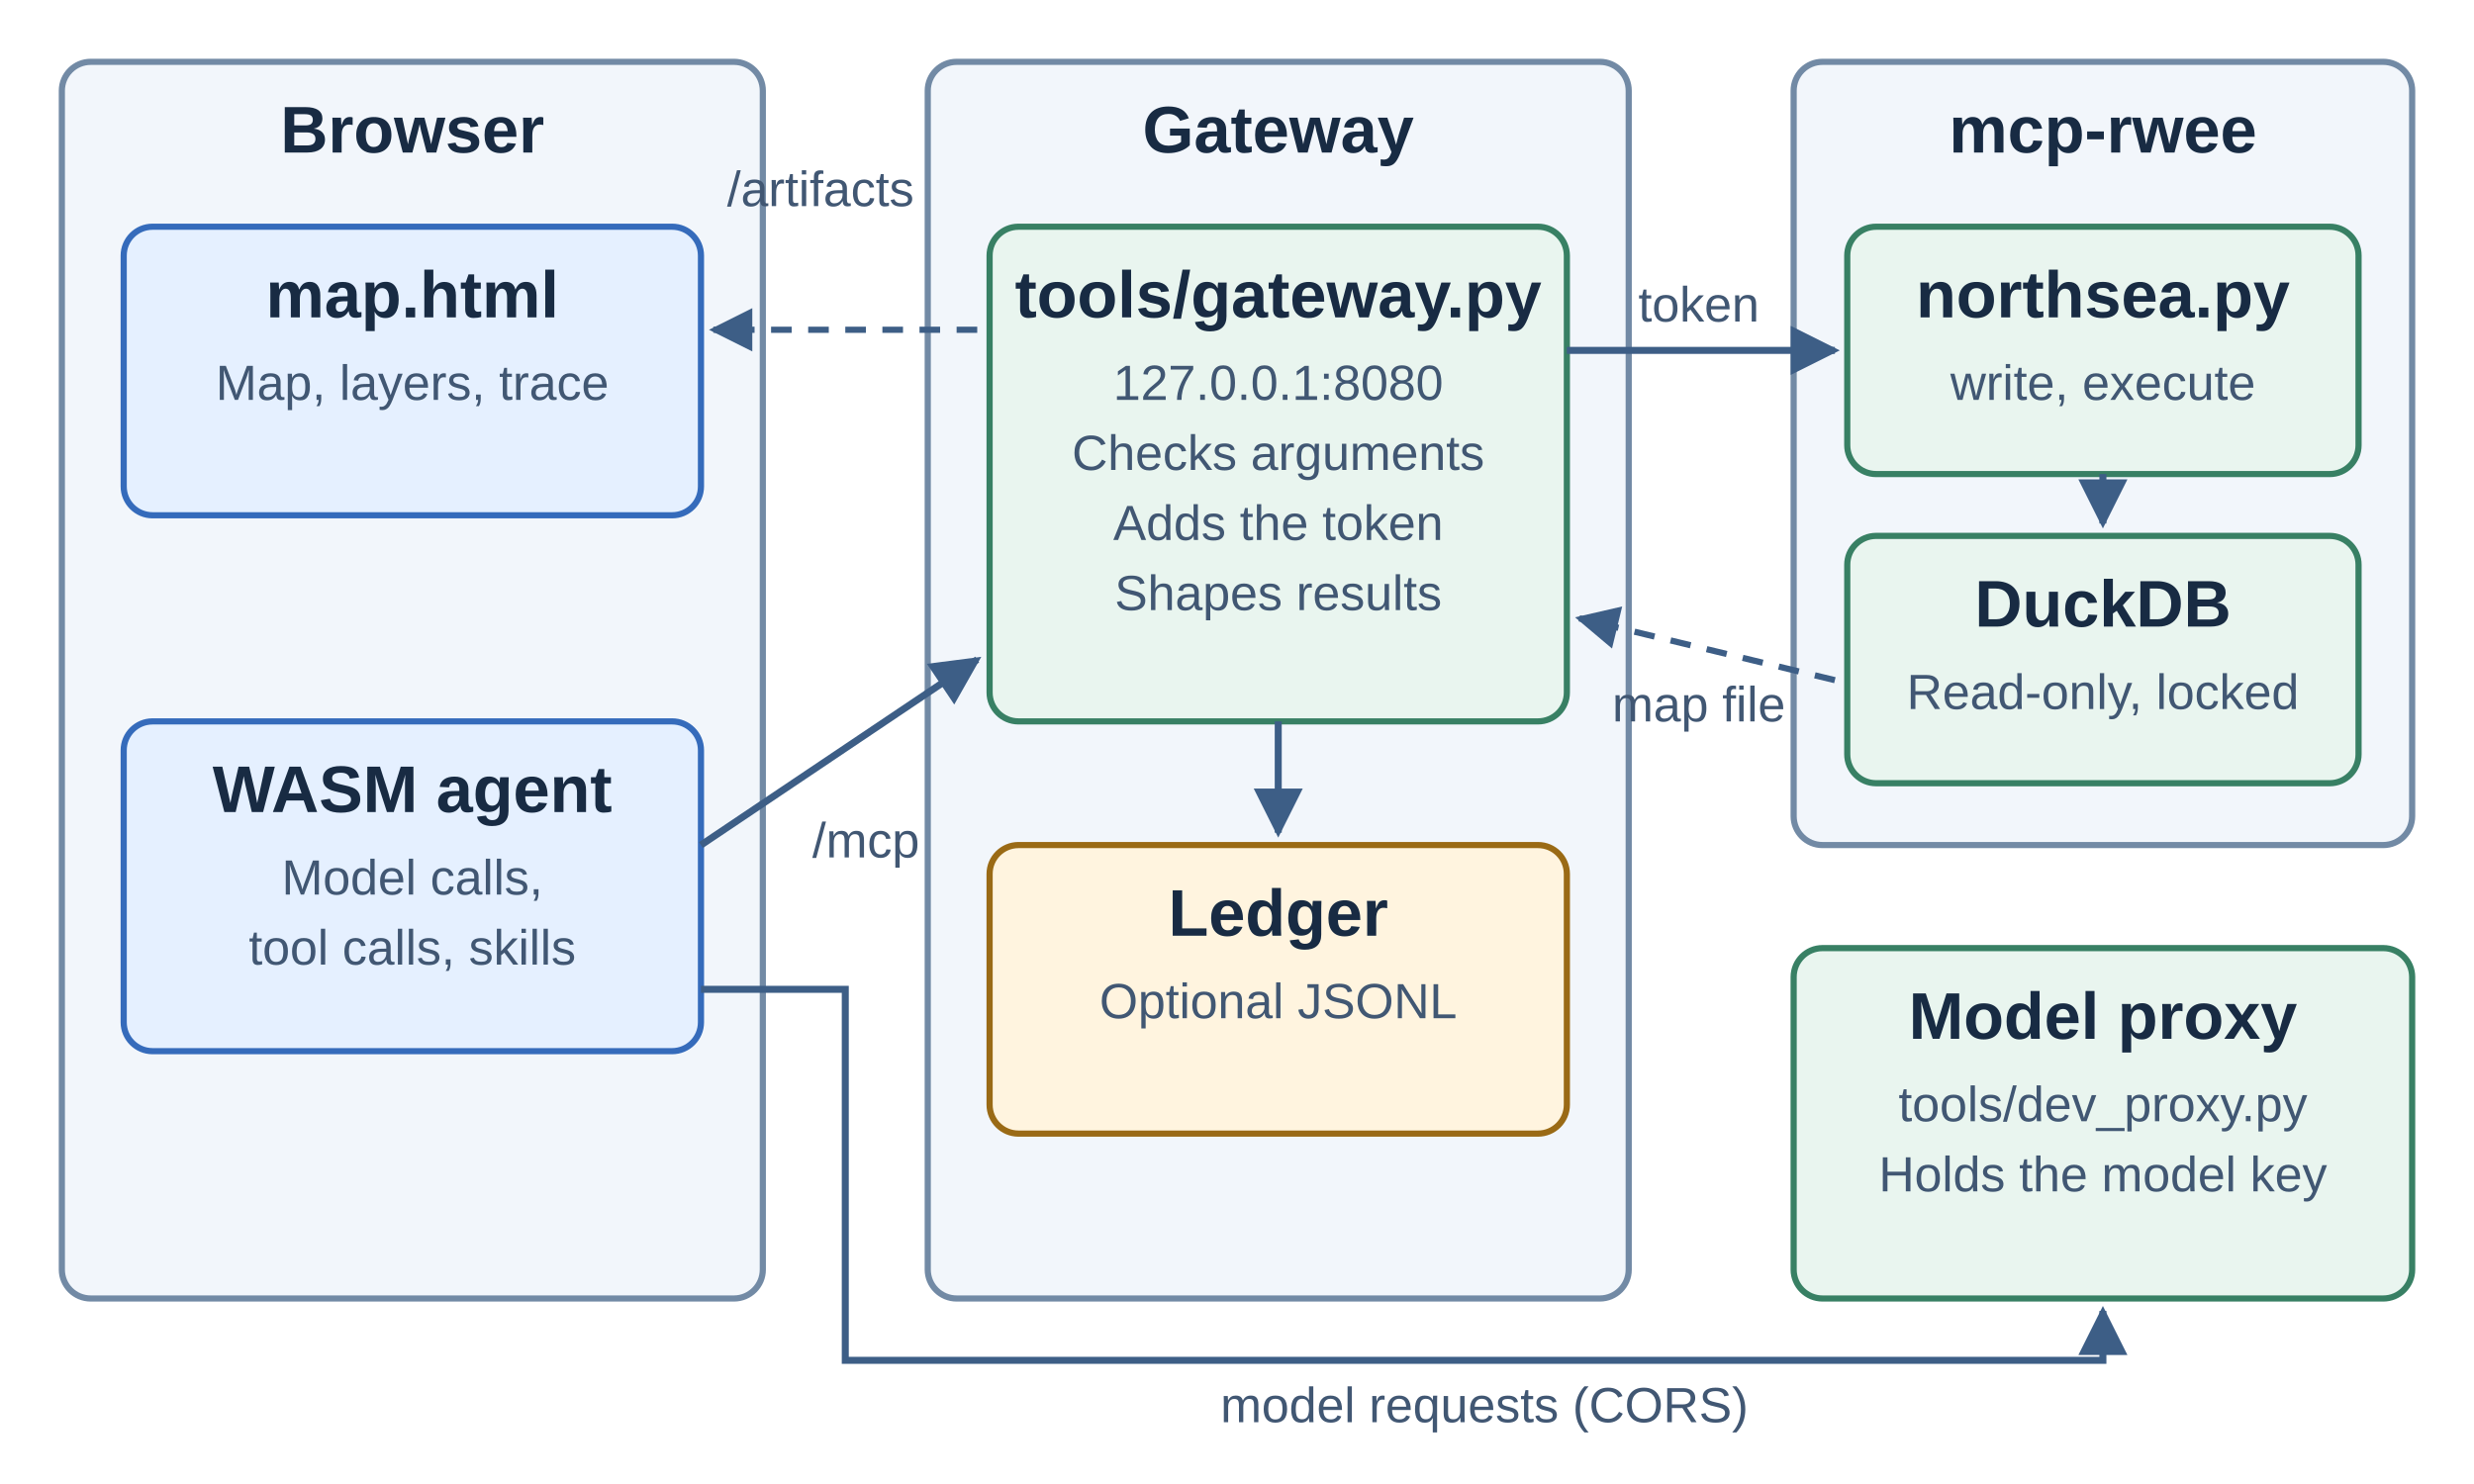
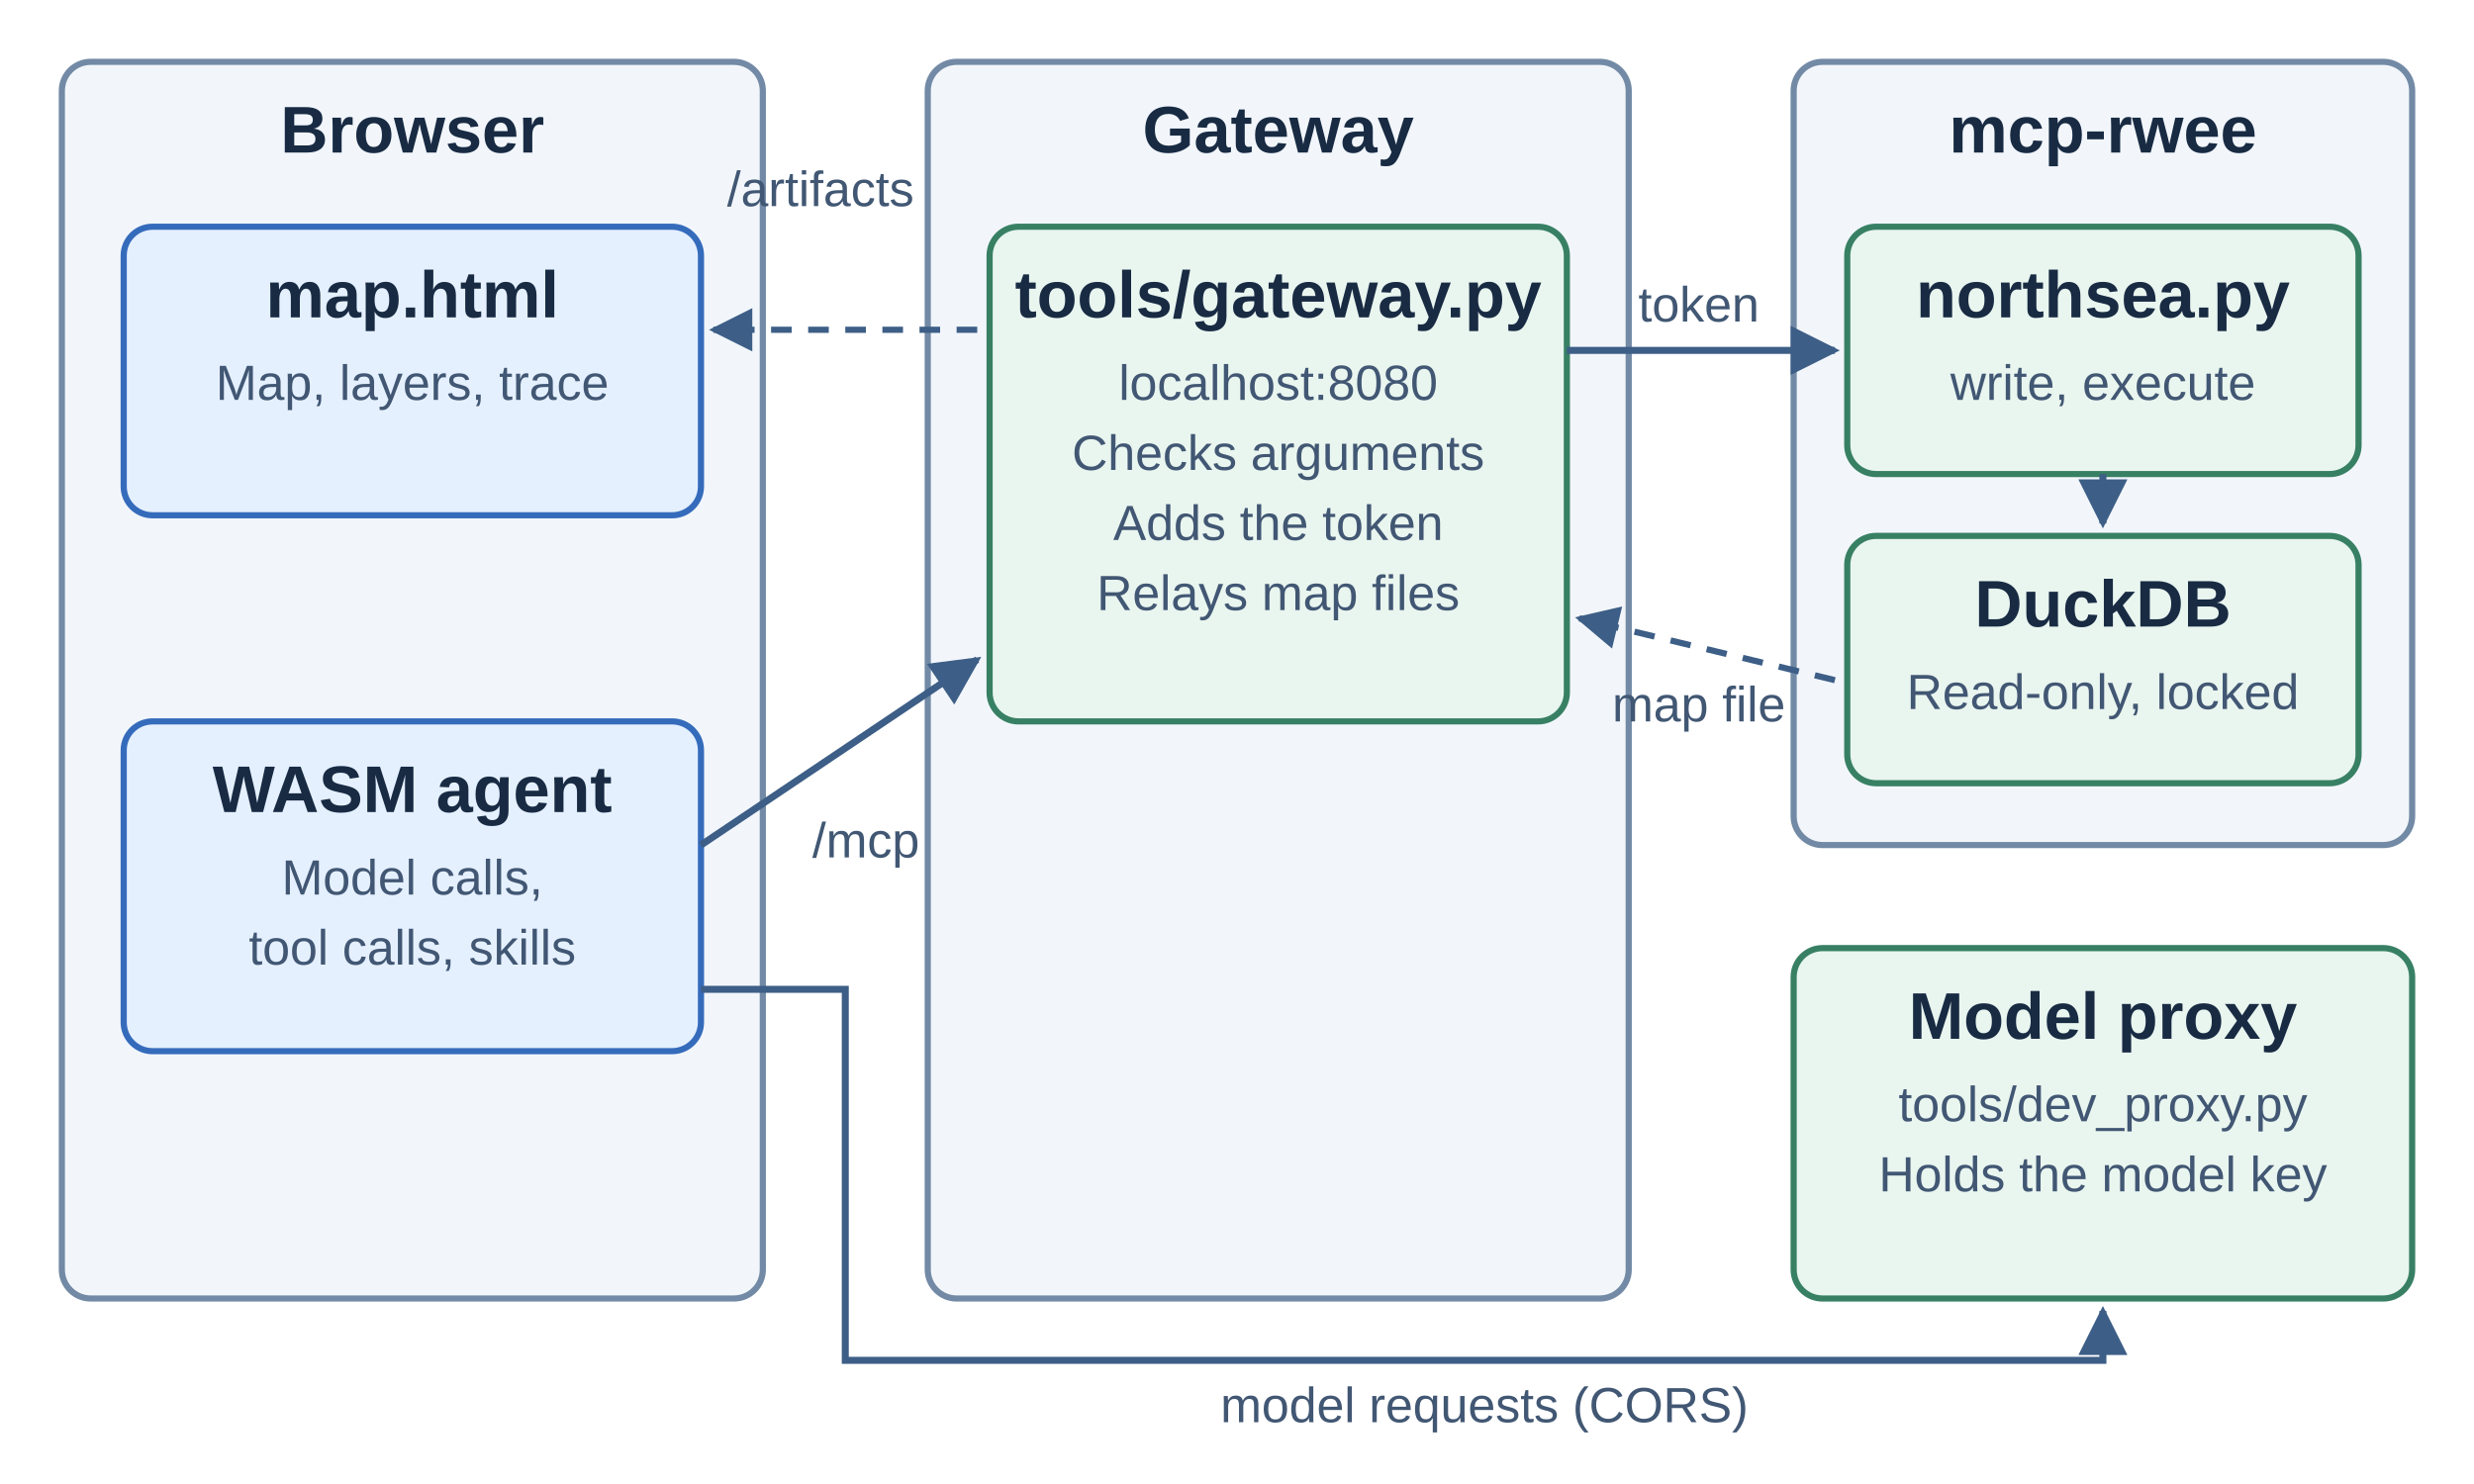
<svg xmlns="http://www.w3.org/2000/svg" width="600" height="360" viewBox="0 0 600 360" role="img" aria-labelledby="title desc">
  <defs>
    <marker id="arrow" viewBox="0 0 10 10" refX="9" refY="5" markerWidth="7" markerHeight="7" orient="auto">
      <path d="M0 0L10 5L0 10z" fill="#3d5e86" />
    </marker>
  </defs>
  <style>text{font-family:Arial,sans-serif;fill:#182b43;font-size:14px} .heading{font-size:16px;font-weight:700}.small{font-size:12px;fill:#415773}.mono{font-family:Consolas,monospace;font-size:12px;fill:#182b43}.box{fill:#f2f6fb;stroke:#728aa5;stroke-width:1.5}.blue{fill:#e5f0ff;stroke:#356bbb;stroke-width:1.5}.green{fill:#e9f5ef;stroke:#388064;stroke-width:1.5}.amber{fill:#fff4df;stroke:#9a6a15;stroke-width:1.5}.red{fill:#fdecec;stroke:#a33a3a;stroke-width:1.5}.line{fill:none;stroke:#3d5e86;stroke-width:1.7;marker-end:url(#arrow)}.dash{fill:none;stroke:#3d5e86;stroke-width:1.5;stroke-dasharray:5 4;marker-end:url(#arrow)}</style>
  <rect width="600" height="360" fill="white" />
  <rect x="15" y="15" width="170" height="300" rx="7" class="box" />
  <text x="100.0" y="37" text-anchor="middle" class="heading">Browser</text>
  <rect x="30" y="55" width="140" height="70" rx="7" class="blue" />
  <text x="100.0" y="77" text-anchor="middle" class="heading">map.html</text>
  <text x="100.0" y="97" text-anchor="middle" class="small">Map, layers, trace</text>
  <rect x="30" y="175" width="140" height="80" rx="7" class="blue" />
  <text x="100.0" y="197" text-anchor="middle" class="heading">WASM agent</text>
  <text x="100.0" y="217" text-anchor="middle" class="small">Model calls,</text>
  <text x="100.0" y="234" text-anchor="middle" class="small">tool calls, skills</text>
  <rect x="225" y="15" width="170" height="300" rx="7" class="box" />
  <text x="310.0" y="37" text-anchor="middle" class="heading">Gateway</text>
  <rect x="240" y="55" width="140" height="120" rx="7" class="green" />
  <text x="310.0" y="77" text-anchor="middle" class="heading">tools/gateway.py</text>
-   <text x="310.0" y="97" text-anchor="middle" class="small">127.0.0.1:8080</text>
+   <text x="310.0" y="97" text-anchor="middle" class="small">localhost:8080</text>
  <text x="310.0" y="114" text-anchor="middle" class="small">Checks arguments</text>
  <text x="310.0" y="131" text-anchor="middle" class="small">Adds the token</text>
-   <text x="310.0" y="148" text-anchor="middle" class="small">Shapes results</text>
-   <rect x="240" y="205" width="140" height="70" rx="7" class="amber" />
-   <text x="310.0" y="227" text-anchor="middle" class="heading">Ledger</text>
-   <text x="310.0" y="247" text-anchor="middle" class="small">Optional JSONL</text>
+   <text x="310.0" y="148" text-anchor="middle" class="small">Relays map files</text>
  <rect x="435" y="15" width="150" height="190" rx="7" class="box" />
  <text x="510.0" y="37" text-anchor="middle" class="heading">mcp-rwee</text>
  <rect x="448" y="55" width="124" height="60" rx="7" class="green" />
  <text x="510.0" y="77" text-anchor="middle" class="heading">northsea.py</text>
  <text x="510.0" y="97" text-anchor="middle" class="small">write, execute</text>
  <rect x="448" y="130" width="124" height="60" rx="7" class="green" />
  <text x="510.0" y="152" text-anchor="middle" class="heading">DuckDB</text>
  <text x="510.0" y="172" text-anchor="middle" class="small">Read-only, locked</text>
  <rect x="435" y="230" width="150" height="85" rx="7" class="green" />
  <text x="510.0" y="252" text-anchor="middle" class="heading">Model proxy</text>
  <text x="510.0" y="272" text-anchor="middle" class="small">tools/dev_proxy.py</text>
  <text x="510.0" y="289" text-anchor="middle" class="small">Holds the model key</text>
  <polyline points="170,205 237,160" class="line" />
  <text x="210" y="208" text-anchor="middle" class="small">/mcp</text>
  <polyline points="237,80 173,80" class="dash" />
  <text x="199" y="50" text-anchor="middle" class="small">/artifacts</text>
  <polyline points="380,85 445,85" class="line" />
  <text x="412" y="78" text-anchor="middle" class="small">token</text>
  <polyline points="510,115 510,127" class="line" />
  <polyline points="445,165 383,150" class="dash" />
  <text x="412" y="175" text-anchor="middle" class="small">map file</text>
-   <polyline points="310,175 310,202" class="line" />
  <polyline points="170,240 205,240 205,330 510,330 510,318" class="line" />
  <text x="360" y="345" text-anchor="middle" class="small">model requests (CORS)</text>
</svg>
